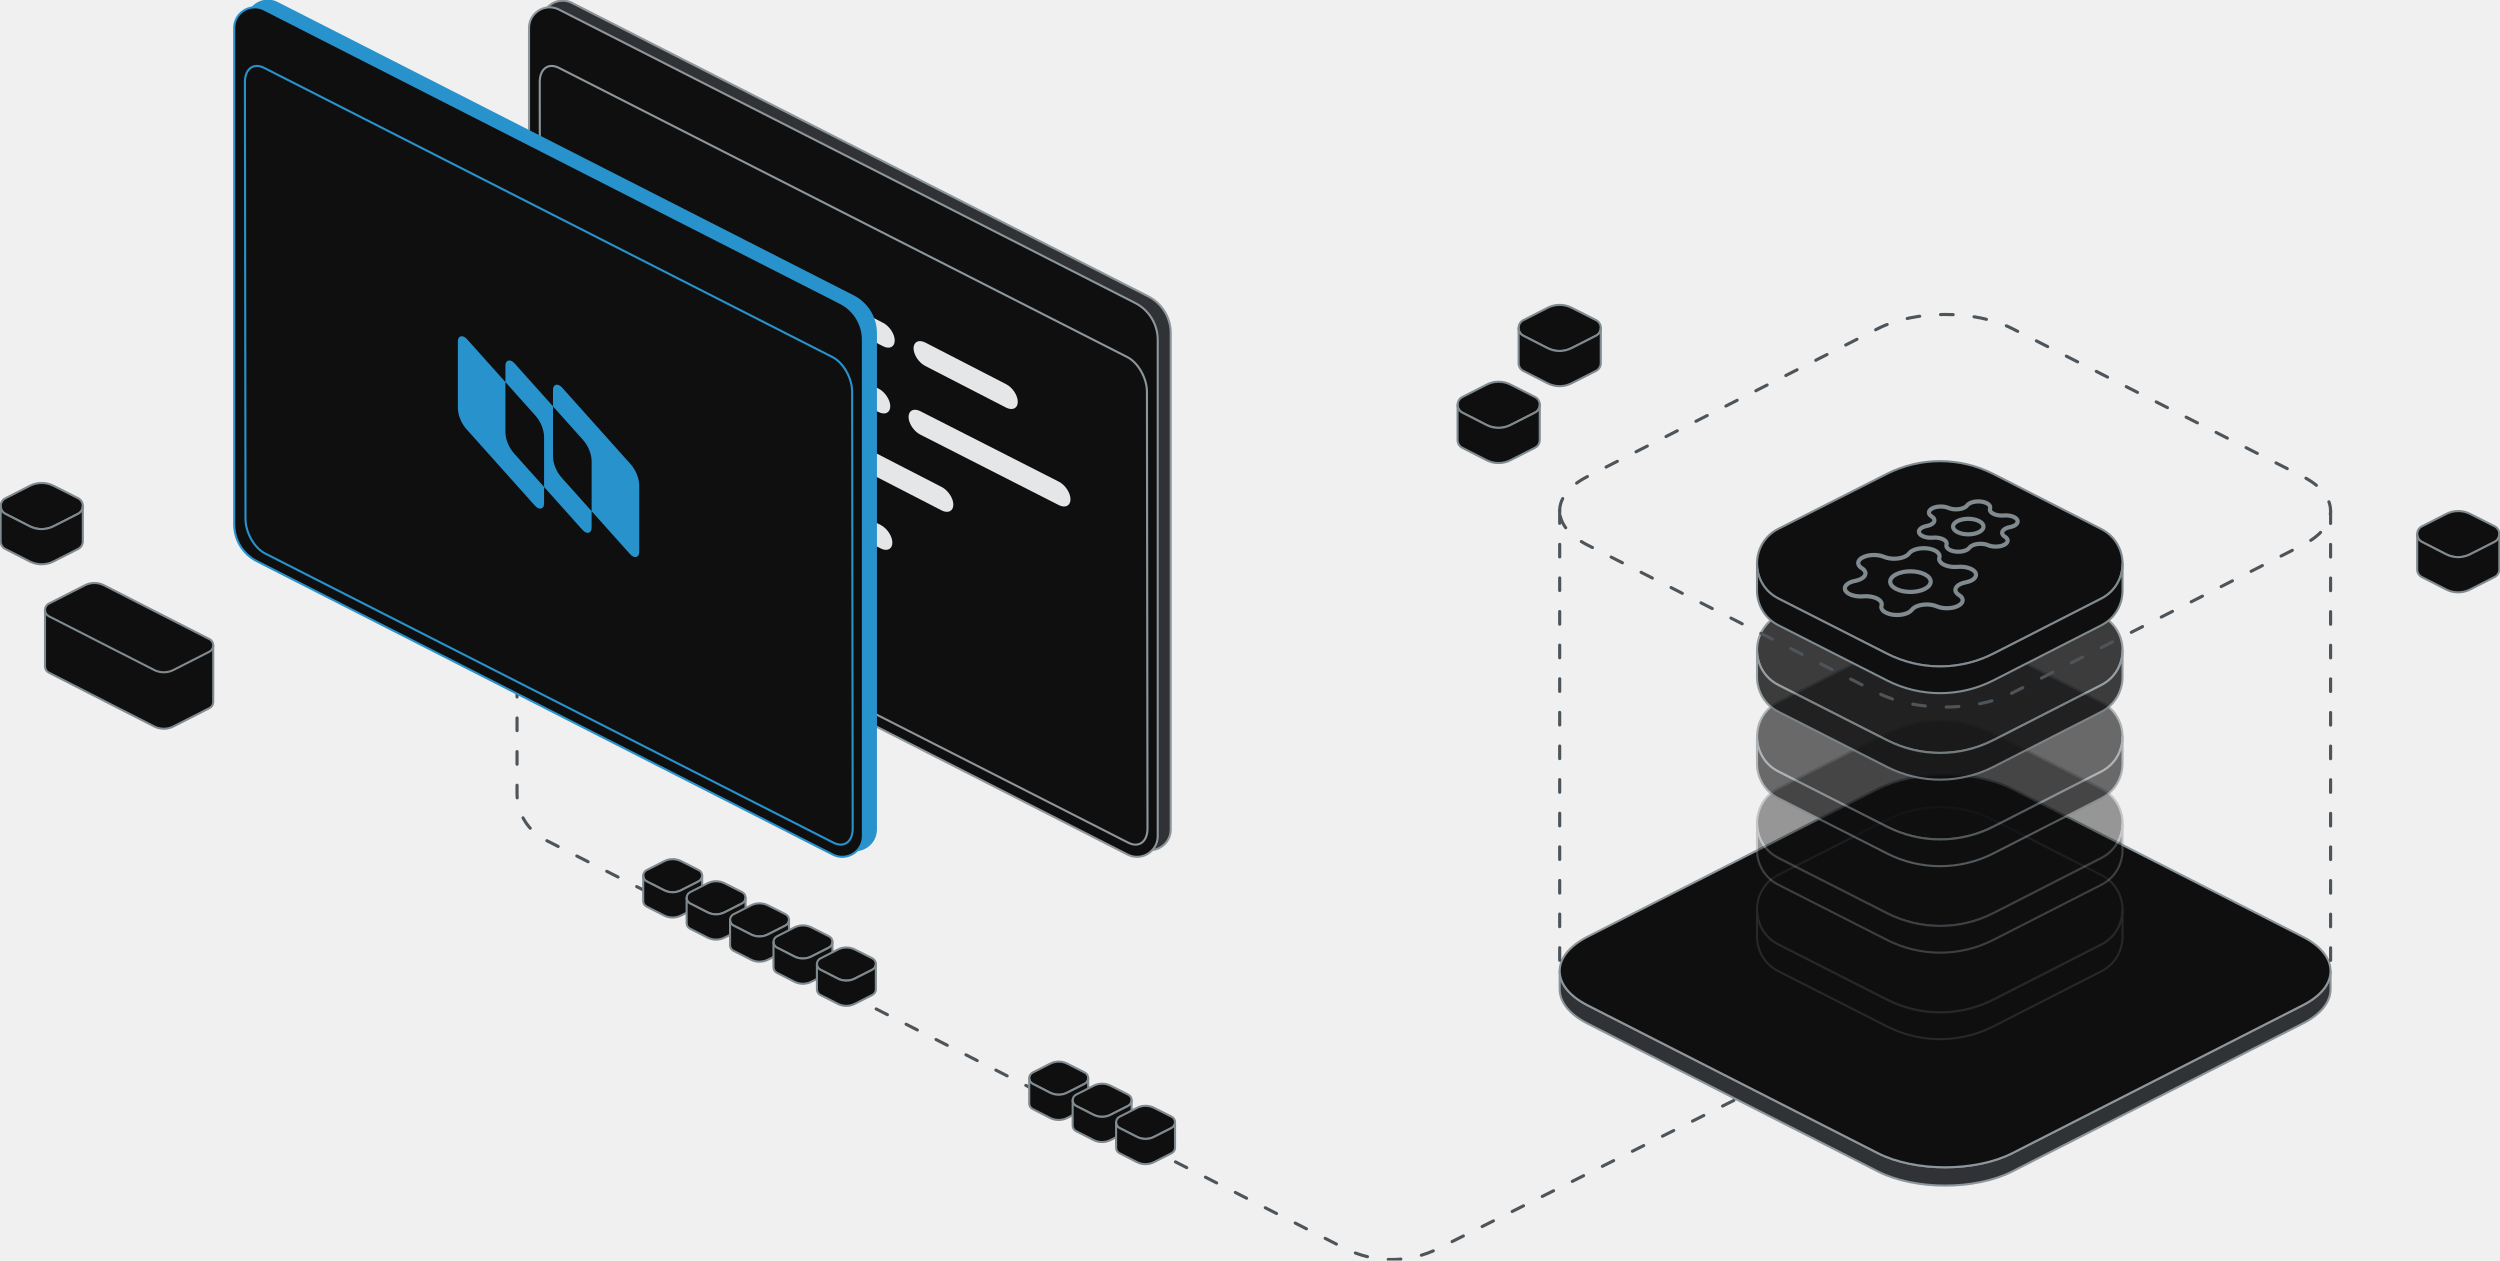
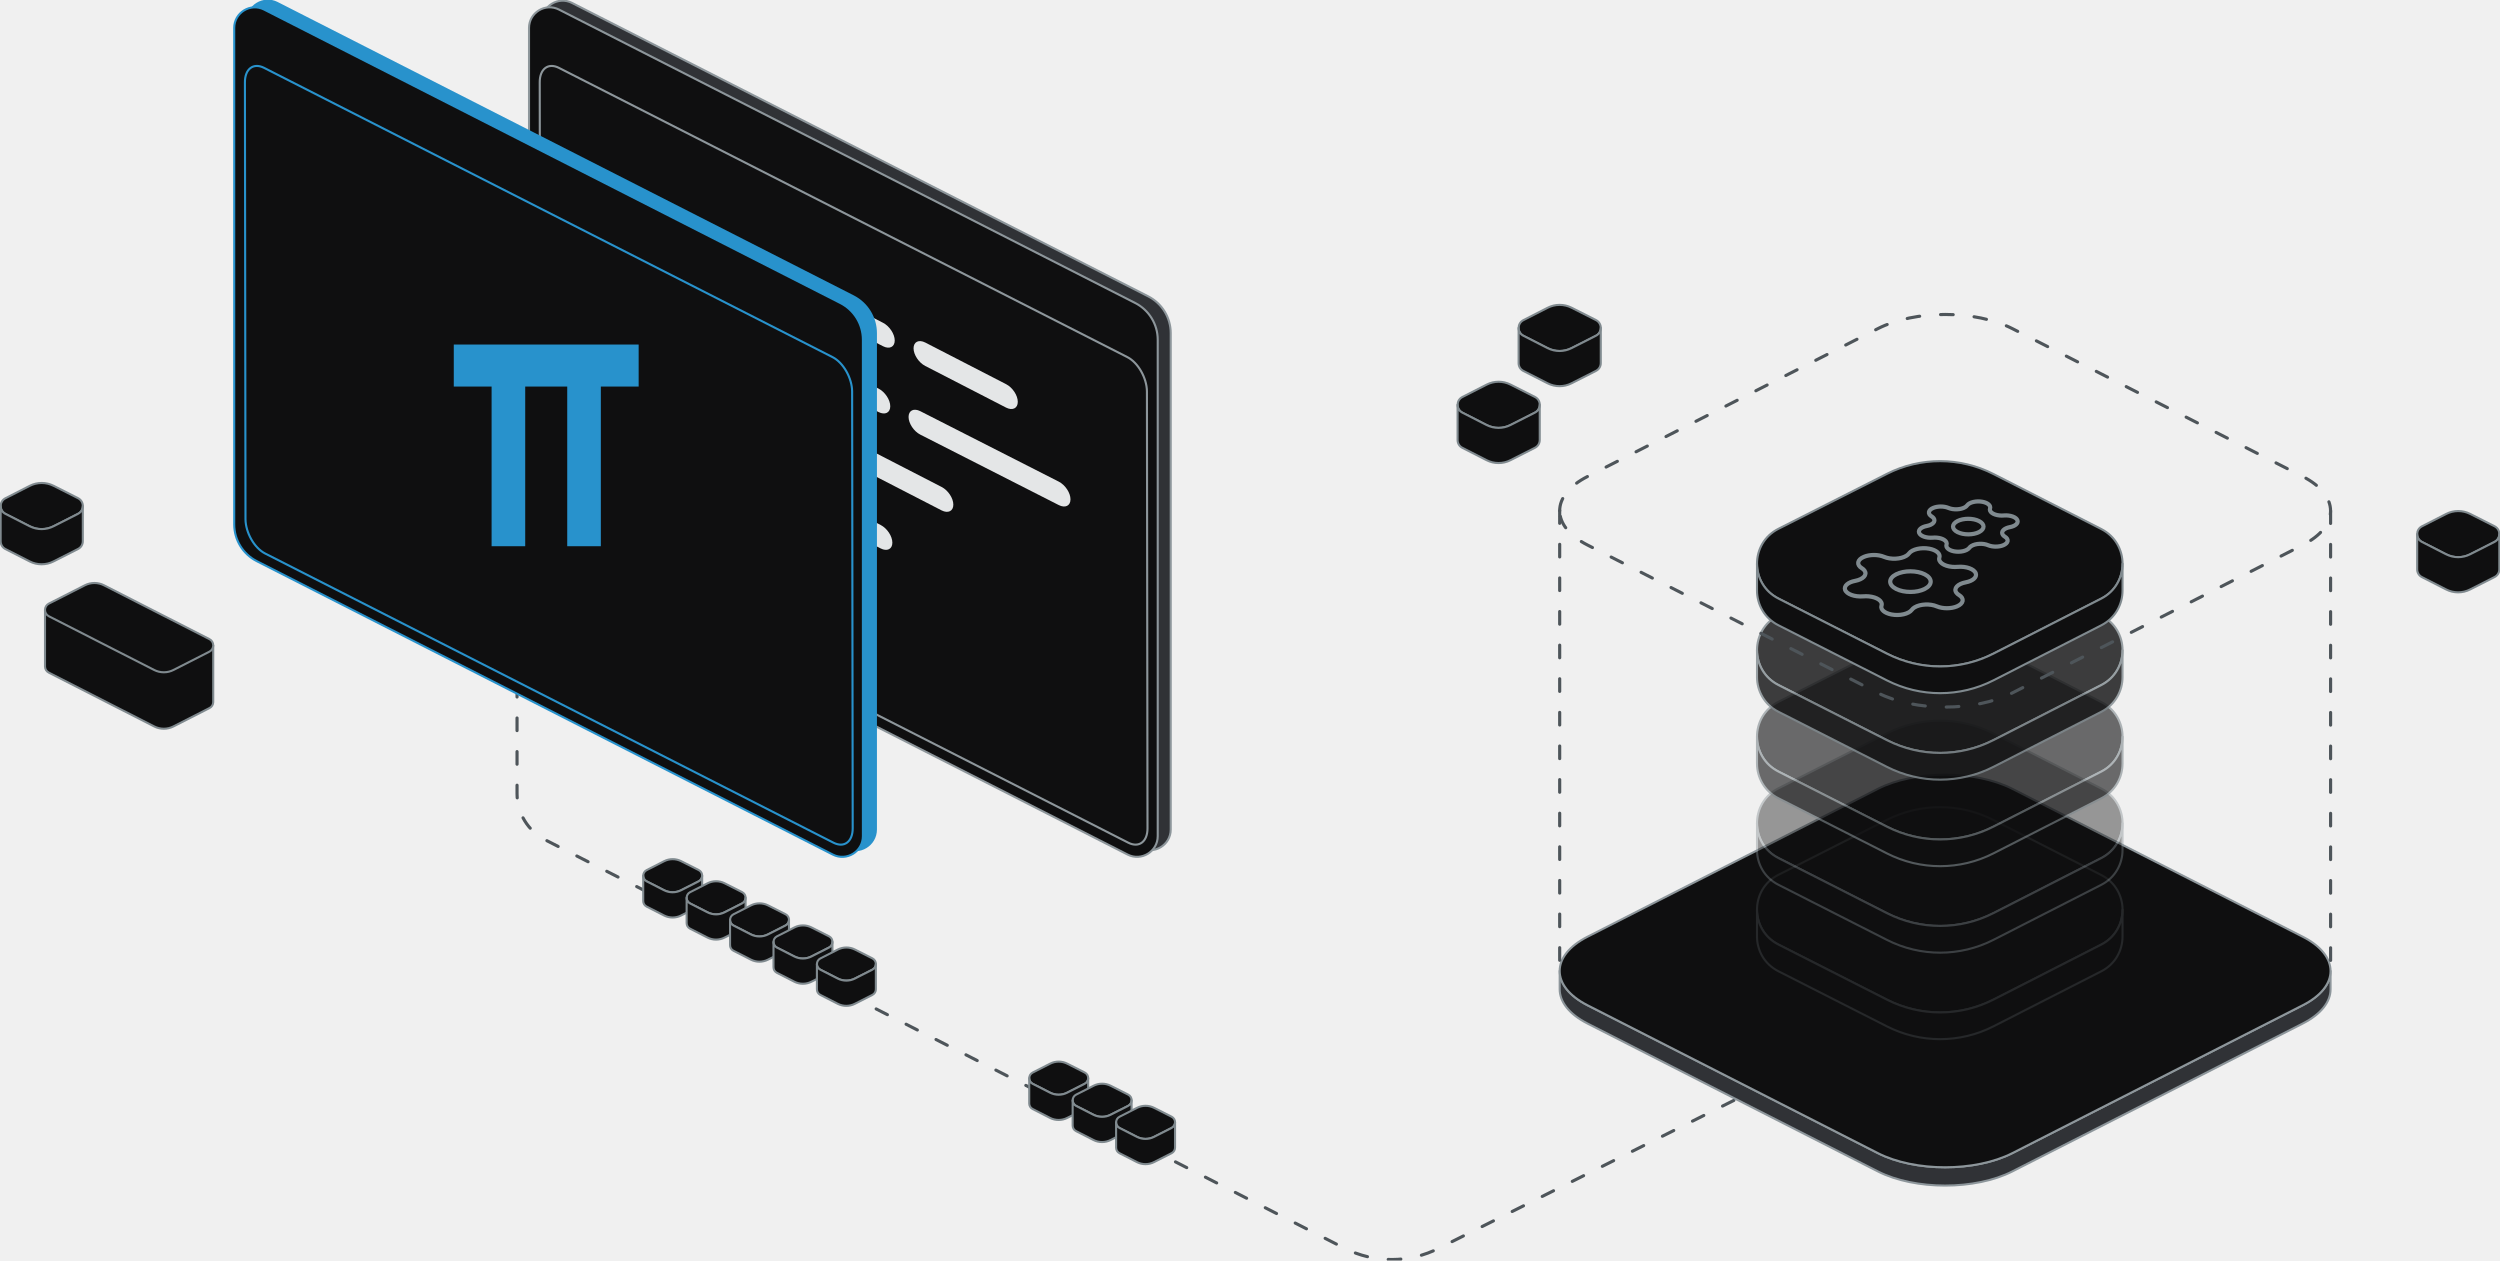
<svg xmlns="http://www.w3.org/2000/svg" width="595" height="300" viewBox="0 0 595 300" fill="none">
  <g clip-path="url(#clip0_1007_112155)">
    <path d="M412.653 261.898L342.506 297.05C335.439 300.668 327.06 300.68 319.981 297.074L129.812 199.907C125.666 197.798 123.055 193.536 123.055 188.885V106.099" stroke="#4E555A" stroke-width="0.75" stroke-linecap="round" stroke-linejoin="round" stroke-dasharray="3 5 3 5" />
    <path d="M136.141 0.699L273.261 70.526C276.553 72.203 278.632 75.586 278.632 79.285V197.427C278.626 201.095 274.746 203.47 271.472 201.806L134.365 131.966C131.073 130.29 129 126.907 129 123.208V5.078C129 1.41 132.88 -0.965 136.147 0.699H136.141Z" fill="#303236" stroke="#8D969B" stroke-width="0.5" stroke-linecap="round" stroke-linejoin="round" />
    <path d="M133.047 2.282L270.167 72.11C273.459 73.786 275.538 77.17 275.538 80.868V199.01C275.532 202.678 271.652 205.054 268.379 203.39L131.271 133.55C127.979 131.874 125.906 128.49 125.906 124.791V6.662C125.906 2.994 129.786 0.619 133.053 2.282H133.047Z" fill="#0F0F10" stroke="#8D969B" stroke-width="0.5" stroke-linecap="round" stroke-linejoin="round" />
    <path d="M268.545 200.569L133.251 131.725C130.708 130.432 128.622 126.783 128.591 123.573L128.455 19.614C128.431 16.41 130.466 14.857 133.016 16.15L268.31 84.994C270.853 86.287 272.939 89.936 272.97 93.147L273.106 197.105C273.131 200.309 271.095 201.862 268.545 200.569Z" fill="#0F0F10" stroke="#8D969B" stroke-width="0.5" stroke-linecap="round" stroke-linejoin="round" />
    <path d="M180.304 67.013L161.078 57.11C159.537 56.325 158.287 54.438 158.287 52.898C158.287 51.358 159.537 50.745 161.078 51.531L180.304 61.434C181.845 62.219 183.095 64.106 183.095 65.646C183.095 67.186 181.845 67.799 180.304 67.013Z" fill="#E4E6E7" />
    <path d="M210.156 82.402L190.929 72.499C189.389 71.714 188.139 69.827 188.139 68.287C188.139 66.747 189.389 66.135 190.929 66.92L210.156 76.823C211.696 77.609 212.946 79.495 212.946 81.035C212.946 82.576 211.696 83.188 210.156 82.402Z" fill="#E4E6E7" />
    <path d="M239.443 97.006L220.217 87.103C218.676 86.318 217.426 84.431 217.426 82.891C217.426 81.351 218.676 80.739 220.217 81.524L239.443 91.427C240.983 92.213 242.233 94.099 242.233 95.639C242.233 97.179 240.983 97.792 239.443 97.006Z" fill="#E4E6E7" />
    <path d="M180.304 115.921L161.078 106.018C159.537 105.233 158.287 103.346 158.287 101.806C158.287 100.266 159.537 99.654 161.078 100.439L180.304 110.342C181.845 111.128 183.095 113.014 183.095 114.554C183.095 116.095 181.845 116.707 180.304 115.921Z" fill="#E4E6E7" />
    <path d="M209.591 130.525L190.365 120.622C188.824 119.837 187.574 117.95 187.574 116.41C187.574 114.87 188.824 114.257 190.365 115.043L209.591 124.946C211.132 125.731 212.382 127.618 212.382 129.158C212.382 130.698 211.132 131.311 209.591 130.525Z" fill="#E4E6E7" />
    <path d="M179.804 83.46L160.578 73.557C159.037 72.772 157.787 70.885 157.787 69.345C157.787 67.805 159.037 67.192 160.578 67.978L179.804 77.881C181.345 78.666 182.595 80.553 182.595 82.093C182.595 83.633 181.345 84.246 179.804 83.46Z" fill="#E4E6E7" />
    <path d="M209.091 98.064L189.865 88.161C188.324 87.376 187.074 85.489 187.074 83.949C187.074 82.409 188.324 81.796 189.865 82.582L209.091 92.485C210.632 93.27 211.882 95.157 211.882 96.697C211.882 98.237 210.632 98.85 209.091 98.064Z" fill="#E4E6E7" />
    <path d="M224.103 121.476L204.877 111.573C203.336 110.787 202.086 108.901 202.086 107.361C202.086 105.821 203.336 105.208 204.877 105.994L224.103 115.897C225.644 116.682 226.894 118.569 226.894 120.109C226.894 121.649 225.644 122.261 224.103 121.476Z" fill="#E4E6E7" />
    <path d="M194.035 138.17L161.078 121.402C159.537 120.616 158.287 118.73 158.287 117.189C158.287 115.649 159.537 115.037 161.078 115.822L194.035 132.591C195.576 133.377 196.826 135.263 196.826 136.803C196.826 138.344 195.576 138.956 194.035 138.17Z" fill="#E4E6E7" />
    <path d="M150.992 51.976L147.799 50.349C147.168 50.028 146.66 49.261 146.66 48.63V45.438C146.66 44.807 147.174 44.56 147.799 44.875L150.992 46.502C151.623 46.824 152.13 47.591 152.13 48.222V51.413C152.13 52.044 151.617 52.292 150.992 51.976Z" fill="#E4E6E7" />
    <path d="M150.992 67.947L147.799 66.32C147.168 65.999 146.66 65.232 146.66 64.601V61.409C146.66 60.778 147.174 60.531 147.799 60.846L150.992 62.473C151.623 62.795 152.13 63.562 152.13 64.192V67.384C152.13 68.015 151.617 68.263 150.992 67.947Z" fill="#E4E6E7" />
    <path d="M150.992 84.141L147.799 82.514C147.168 82.192 146.66 81.425 146.66 80.794V77.603C146.66 76.972 147.174 76.724 147.799 77.04L150.992 78.666C151.623 78.988 152.13 79.755 152.13 80.386V83.578C152.13 84.209 151.617 84.456 150.992 84.141Z" fill="#E4E6E7" />
    <path d="M150.992 116.274L147.799 114.647C147.168 114.325 146.66 113.558 146.66 112.928V109.736C146.66 109.105 147.174 108.858 147.799 109.173L150.992 110.8C151.623 111.121 152.13 111.888 152.13 112.519V115.711C152.13 116.342 151.617 116.589 150.992 116.274Z" fill="#E4E6E7" />
    <path d="M251.986 120.208L219.029 103.439C217.488 102.654 216.238 100.767 216.238 99.227C216.238 97.687 217.488 97.074 219.029 97.86L251.986 114.629C253.527 115.414 254.777 117.301 254.777 118.841C254.777 120.381 253.527 120.993 251.986 120.208Z" fill="#E4E6E7" />
    <path d="M194.035 105.963L161.078 89.194C159.537 88.409 158.287 86.522 158.287 84.982C158.287 83.442 159.537 82.829 161.078 83.615L194.035 100.384C195.576 101.169 196.826 103.056 196.826 104.596C196.826 106.136 195.576 106.748 194.035 105.963Z" fill="#E4E6E7" />
    <path d="M150.992 100.192L147.799 98.565C147.168 98.243 146.66 97.476 146.66 96.845V93.654C146.66 93.023 147.174 92.775 147.799 93.091L150.992 94.718C151.623 95.039 152.13 95.806 152.13 96.437V99.629C152.13 100.26 151.617 100.507 150.992 100.192Z" fill="#E4E6E7" />
    <path d="M65.971 0.699L203.091 70.526C206.383 72.203 208.462 75.586 208.462 79.285V197.427C208.456 201.095 204.576 203.47 201.302 201.806L64.195 131.966C60.903 130.29 58.83 126.907 58.83 123.208V5.078C58.83 1.41 62.71 -0.965 65.977 0.699H65.971Z" fill="#2892CC" stroke="#2892CC" stroke-width="0.5" stroke-linecap="round" stroke-linejoin="round" />
    <path d="M62.883 2.282L200.003 72.11C203.295 73.786 205.374 77.17 205.374 80.868V199.01C205.368 202.678 201.488 205.054 198.214 203.39L61.107 133.55C57.815 131.874 55.742 128.49 55.742 124.791V6.662C55.742 2.994 59.622 0.619 62.889 2.282H62.883Z" fill="#0F0F10" stroke="#2892CC" stroke-width="0.5" stroke-linecap="round" stroke-linejoin="round" />
    <path d="M198.381 200.569L63.087 131.725C60.544 130.432 58.458 126.783 58.427 123.573L58.291 19.614C58.267 16.41 60.302 14.857 62.852 16.15L198.146 84.994C200.689 86.287 202.775 89.936 202.806 93.147L202.942 197.105C202.966 200.309 200.931 201.862 198.381 200.569Z" fill="#0F0F10" stroke="#2892CC" stroke-width="0.5" stroke-linecap="round" stroke-linejoin="round" />
    <path d="M153.084 208.425C153.084 208.957 153.356 209.482 153.901 209.761L157.168 211.425L158.041 211.87C159.328 212.526 160.844 212.526 162.131 211.87L163.016 211.418L166.295 209.754C166.84 209.476 167.118 208.95 167.118 208.418C167.118 207.886 166.846 207.355 166.295 207.076L162.131 204.967C160.844 204.317 159.328 204.317 158.047 204.973L153.907 207.082C153.362 207.361 153.09 207.893 153.09 208.418L153.084 208.425Z" fill="#0F0F10" stroke="#808A8F" stroke-width="0.5" stroke-linecap="round" stroke-linejoin="round" />
    <path d="M153.084 208.425V214.431C153.084 214.963 153.357 215.488 153.901 215.767L158.035 217.876C159.322 218.532 160.838 218.532 162.125 217.876L166.289 215.761C166.834 215.482 167.112 214.956 167.112 214.424V208.418C167.112 208.944 166.834 209.476 166.289 209.754L163.01 211.418L162.125 211.87C160.838 212.526 159.322 212.526 158.035 211.87L157.162 211.425L153.895 209.761C153.35 209.482 153.078 208.95 153.078 208.425H153.084Z" fill="#0F0F10" stroke="#808A8F" stroke-width="0.5" stroke-linecap="round" stroke-linejoin="round" />
    <path d="M163.418 213.682C163.418 214.214 163.69 214.74 164.235 215.018L167.502 216.682L168.375 217.128C169.662 217.783 171.178 217.783 172.465 217.128L173.35 216.676L176.629 215.012C177.174 214.734 177.452 214.208 177.452 213.676C177.452 213.144 177.18 212.612 176.629 212.334L172.465 210.225C171.178 209.575 169.662 209.575 168.381 210.231L164.241 212.34C163.696 212.618 163.424 213.15 163.424 213.676L163.418 213.682Z" fill="#0F0F10" stroke="#808A8F" stroke-width="0.5" stroke-linecap="round" stroke-linejoin="round" />
    <path d="M163.418 213.682V219.688C163.418 220.22 163.691 220.746 164.235 221.024L168.369 223.134C169.656 223.789 171.172 223.789 172.459 223.134L176.623 221.018C177.168 220.74 177.446 220.214 177.446 219.682V213.676C177.446 214.202 177.168 214.734 176.623 215.012L173.344 216.676L172.459 217.127C171.172 217.783 169.656 217.783 168.369 217.127L167.496 216.682L164.229 215.018C163.684 214.74 163.412 214.208 163.412 213.682H163.418Z" fill="#0F0F10" stroke="#808A8F" stroke-width="0.5" stroke-linecap="round" stroke-linejoin="round" />
    <path d="M173.752 218.94C173.752 219.472 174.024 219.998 174.569 220.276L177.836 221.94L178.709 222.385C179.996 223.041 181.512 223.041 182.799 222.385L183.684 221.934L186.963 220.27C187.508 219.991 187.786 219.466 187.786 218.934C187.786 218.402 187.514 217.87 186.963 217.591L182.799 215.482C181.512 214.833 179.996 214.833 178.715 215.488L174.575 217.598C174.03 217.876 173.758 218.408 173.758 218.934L173.752 218.94Z" fill="#0F0F10" stroke="#808A8F" stroke-width="0.5" stroke-linecap="round" stroke-linejoin="round" />
    <path d="M173.752 218.94V224.946C173.752 225.478 174.025 226.004 174.569 226.282L178.703 228.391C179.99 229.047 181.506 229.047 182.793 228.391L186.957 226.276C187.502 225.997 187.78 225.472 187.78 224.94V218.934C187.78 219.459 187.502 219.991 186.957 220.27L183.678 221.934L182.793 222.385C181.506 223.041 179.99 223.041 178.703 222.385L177.83 221.94L174.563 220.276C174.018 219.998 173.746 219.466 173.746 218.94H173.752Z" fill="#0F0F10" stroke="#808A8F" stroke-width="0.5" stroke-linecap="round" stroke-linejoin="round" />
    <path d="M184.092 224.191C184.092 224.723 184.364 225.249 184.909 225.527L188.176 227.191L189.048 227.637C190.335 228.292 191.852 228.292 193.139 227.637L194.024 227.185L197.303 225.521C197.848 225.243 198.126 224.717 198.126 224.185C198.126 223.653 197.854 223.121 197.303 222.843L193.139 220.734C191.852 220.084 190.335 220.084 189.055 220.74L184.915 222.849C184.37 223.127 184.098 223.659 184.098 224.185L184.092 224.191Z" fill="#0F0F10" stroke="#808A8F" stroke-width="0.5" stroke-linecap="round" stroke-linejoin="round" />
    <path d="M184.092 224.191V230.197C184.092 230.729 184.364 231.255 184.909 231.533L189.043 233.643C190.33 234.298 191.846 234.298 193.133 233.643L197.297 231.527C197.842 231.249 198.12 230.723 198.12 230.191V224.185C198.12 224.711 197.842 225.243 197.297 225.521L194.018 227.185L193.133 227.637C191.846 228.292 190.33 228.292 189.043 227.637L188.17 227.191L184.903 225.527C184.358 225.249 184.086 224.717 184.086 224.191H184.092Z" fill="#0F0F10" stroke="#808A8F" stroke-width="0.5" stroke-linecap="round" stroke-linejoin="round" />
    <path d="M194.426 229.449C194.426 229.981 194.698 230.507 195.243 230.785L198.51 232.449L199.382 232.894C200.669 233.55 202.186 233.55 203.473 232.894L204.357 232.443L207.637 230.779C208.182 230.5 208.46 229.975 208.46 229.443C208.46 228.911 208.188 228.379 207.637 228.1L203.473 225.991C202.186 225.342 200.669 225.342 199.389 225.997L195.249 228.107C194.704 228.385 194.432 228.917 194.432 229.443L194.426 229.449Z" fill="#0F0F10" stroke="#808A8F" stroke-width="0.5" stroke-linecap="round" stroke-linejoin="round" />
    <path d="M194.426 229.449V235.455C194.426 235.987 194.698 236.513 195.243 236.791L199.377 238.9C200.664 239.556 202.18 239.556 203.467 238.9L207.631 236.785C208.176 236.506 208.454 235.981 208.454 235.449V229.443C208.454 229.968 208.176 230.5 207.631 230.779L204.352 232.443L203.467 232.894C202.18 233.55 200.664 233.55 199.377 232.894L198.504 232.449L195.237 230.785C194.692 230.507 194.42 229.975 194.42 229.449H194.426Z" fill="#0F0F10" stroke="#808A8F" stroke-width="0.5" stroke-linecap="round" stroke-linejoin="round" />
    <path d="M244.957 256.609C244.957 257.141 245.229 257.667 245.774 257.945L249.041 259.609L249.914 260.054C251.201 260.71 252.717 260.71 254.004 260.054L254.889 259.603L258.168 257.939C258.713 257.661 258.991 257.135 258.991 256.603C258.991 256.071 258.719 255.539 258.168 255.261L254.004 253.151C252.717 252.502 251.201 252.502 249.92 253.158L245.78 255.267C245.236 255.545 244.963 256.077 244.963 256.603L244.957 256.609Z" fill="#0F0F10" stroke="#808A8F" stroke-width="0.5" stroke-linecap="round" stroke-linejoin="round" />
    <path d="M244.957 256.609V262.615C244.957 263.147 245.23 263.673 245.774 263.951L249.908 266.061C251.195 266.716 252.711 266.716 253.998 266.061L258.163 263.945C258.707 263.667 258.986 263.141 258.986 262.609V256.603C258.986 257.129 258.707 257.661 258.163 257.939L254.883 259.603L253.998 260.054C252.711 260.71 251.195 260.71 249.908 260.054L249.035 259.609L245.768 257.945C245.223 257.667 244.951 257.135 244.951 256.609H244.957Z" fill="#0F0F10" stroke="#808A8F" stroke-width="0.5" stroke-linecap="round" stroke-linejoin="round" />
    <path d="M255.291 261.867C255.291 262.399 255.563 262.924 256.108 263.203L259.375 264.867L260.248 265.312C261.535 265.968 263.051 265.968 264.338 265.312L265.223 264.861L268.502 263.197C269.047 262.918 269.325 262.393 269.325 261.861C269.325 261.329 269.053 260.797 268.502 260.518L264.338 258.409C263.051 257.76 261.535 257.76 260.254 258.415L256.114 260.525C255.569 260.803 255.297 261.335 255.297 261.861L255.291 261.867Z" fill="#0F0F10" stroke="#808A8F" stroke-width="0.5" stroke-linecap="round" stroke-linejoin="round" />
    <path d="M255.291 261.867V267.873C255.291 268.405 255.564 268.931 256.108 269.209L260.242 271.318C261.529 271.974 263.045 271.974 264.332 271.318L268.497 269.203C269.041 268.924 269.32 268.399 269.32 267.867V261.861C269.32 262.386 269.041 262.918 268.497 263.197L265.217 264.861L264.332 265.312C263.045 265.968 261.529 265.968 260.242 265.312L259.369 264.867L256.102 263.203C255.557 262.924 255.285 262.393 255.285 261.867H255.291Z" fill="#0F0F10" stroke="#808A8F" stroke-width="0.5" stroke-linecap="round" stroke-linejoin="round" />
    <path d="M265.631 267.124C265.631 267.656 265.903 268.182 266.448 268.46L269.715 270.124L270.587 270.57C271.875 271.225 273.391 271.225 274.678 270.57L275.563 270.118L278.842 268.454C279.387 268.176 279.665 267.65 279.665 267.118C279.665 266.586 279.393 266.054 278.842 265.776L274.678 263.667C273.391 263.017 271.875 263.017 270.594 263.673L266.454 265.782C265.909 266.061 265.637 266.592 265.637 267.118L265.631 267.124Z" fill="#0F0F10" stroke="#808A8F" stroke-width="0.5" stroke-linecap="round" stroke-linejoin="round" />
    <path d="M265.631 267.124V273.13C265.631 273.662 265.903 274.188 266.448 274.467L270.582 276.576C271.869 277.231 273.385 277.231 274.672 276.576L278.836 274.46C279.381 274.182 279.659 273.656 279.659 273.124V267.118C279.659 267.644 279.381 268.176 278.836 268.454L275.557 270.118L274.672 270.57C273.385 271.225 271.869 271.225 270.582 270.57L269.709 270.124L266.442 268.46C265.897 268.182 265.625 267.65 265.625 267.124H265.631Z" fill="#0F0F10" stroke="#808A8F" stroke-width="0.5" stroke-linecap="round" stroke-linejoin="round" />
    <path d="M371.205 231.082C371.205 234.038 373.408 236.995 377.839 239.253L446.921 274.436C455.77 278.939 470.114 278.939 478.957 274.436L548.039 239.253C552.458 237.001 554.673 234.057 554.673 231.107V235.461C554.673 238.412 552.458 241.356 548.039 243.607L478.957 278.79C470.108 283.293 455.764 283.293 446.921 278.79L377.839 243.607C373.408 241.35 371.205 238.393 371.205 235.436V231.082Z" fill="#303236" stroke="#8D969B" stroke-width="0.5" stroke-linecap="round" stroke-linejoin="round" />
    <path d="M371.205 231.082C371.205 228.131 373.42 225.187 377.839 222.936L446.921 187.753C455.77 183.25 470.114 183.25 478.957 187.753L548.039 222.936C552.47 225.193 554.673 228.15 554.673 231.107C554.673 234.063 552.458 237.001 548.039 239.253L478.957 274.436C470.108 278.939 455.764 278.939 446.921 274.436L377.839 239.253C373.408 236.995 371.205 234.038 371.205 231.082Z" fill="#0F0F10" stroke="#8D969B" stroke-width="0.5" stroke-linecap="round" stroke-linejoin="round" />
    <g opacity="0.2">
      <path d="M505.163 216.527C505.163 219.812 503.467 223.103 500.089 224.822L479.842 235.158L474.452 237.904C466.488 241.974 457.058 241.981 449.094 237.923L443.599 235.133L423.259 224.797C419.88 223.084 418.172 219.806 418.166 216.534C418.16 213.237 419.849 209.934 423.271 208.202L449.106 195.113C457.07 191.081 466.482 191.099 474.44 195.163L500.095 208.251C503.474 209.983 505.169 213.262 505.169 216.534L505.163 216.527Z" fill="#0F0F10" stroke="#808A8F" stroke-width="0.5" stroke-linecap="round" stroke-linejoin="round" />
      <path d="M505.163 216.527V222.886C505.163 226.171 503.467 229.461 500.089 231.181L474.452 244.263C466.488 248.333 457.058 248.339 449.094 244.282L423.259 231.156C419.88 229.443 418.172 226.164 418.166 222.892V216.534C418.178 219.812 419.88 223.09 423.259 224.797L443.599 235.133L449.094 237.923C457.058 241.981 466.488 241.974 474.452 237.904L479.842 235.158L500.089 224.822C503.467 223.103 505.163 219.812 505.163 216.527Z" fill="#0F0F10" stroke="#808A8F" stroke-width="0.5" stroke-linecap="round" stroke-linejoin="round" />
    </g>
    <g opacity="0.4">
      <path d="M505.163 195.942C505.163 199.227 503.467 202.517 500.089 204.237L479.842 214.573L474.452 217.319C466.488 221.389 457.058 221.395 449.094 217.338L443.599 214.548L423.259 204.212C419.88 202.499 418.172 199.221 418.166 195.948C418.16 192.652 419.849 189.349 423.271 187.617L449.106 174.528C457.07 170.495 466.482 170.514 474.44 174.578L500.095 187.666C503.474 189.398 505.169 192.676 505.169 195.948L505.163 195.942Z" fill="#0F0F10" stroke="#808A8F" stroke-width="0.5" stroke-linecap="round" stroke-linejoin="round" />
      <path d="M505.163 195.942V202.301C505.163 205.585 503.467 208.876 500.089 210.596L474.452 223.678C466.488 227.748 457.058 227.754 449.094 223.696L423.259 210.571C419.88 208.858 418.172 205.579 418.166 202.307V195.949C418.178 199.227 419.88 202.505 423.259 204.212L443.599 214.548L449.094 217.338C457.058 221.395 466.488 221.389 474.452 217.319L479.842 214.573L500.089 204.237C503.467 202.517 505.163 199.227 505.163 195.942Z" fill="#0F0F10" stroke="#808A8F" stroke-width="0.5" stroke-linecap="round" stroke-linejoin="round" />
    </g>
    <g opacity="0.6">
      <path d="M505.163 175.357C505.163 178.642 503.467 181.932 500.089 183.652L479.842 193.988L474.452 196.734C466.488 200.804 457.058 200.81 449.094 196.753L443.599 193.963L423.259 183.627C419.88 181.914 418.172 178.635 418.166 175.363C418.16 172.067 419.849 168.763 423.271 167.032L449.106 153.943C457.07 149.91 466.482 149.929 474.44 153.993L500.095 167.081C503.474 168.813 505.169 172.091 505.169 175.363L505.163 175.357Z" fill="#0F0F10" stroke="#808A8F" stroke-width="0.5" stroke-linecap="round" stroke-linejoin="round" />
      <path d="M505.163 175.357V181.716C505.163 185 503.467 188.291 500.089 190.01L474.452 203.093C466.488 207.163 457.058 207.169 449.094 203.111L423.259 189.986C419.88 188.272 418.172 184.994 418.166 181.722V175.363C418.178 178.642 419.88 181.92 423.259 183.627L443.599 193.963L449.094 196.753C457.058 200.81 466.488 200.804 474.452 196.734L479.842 193.988L500.089 183.652C503.467 181.932 505.163 178.642 505.163 175.357Z" fill="#0F0F10" stroke="#808A8F" stroke-width="0.5" stroke-linecap="round" stroke-linejoin="round" />
    </g>
    <g opacity="0.8">
      <path d="M505.163 154.766C505.163 158.05 503.467 161.341 500.089 163.061L479.842 173.396L474.452 176.143C466.488 180.213 457.058 180.219 449.094 176.161L443.599 173.372L423.259 163.036C419.88 161.322 418.172 158.044 418.166 154.772C418.16 151.475 419.849 148.172 423.271 146.44L449.106 133.352C457.07 129.319 466.482 129.338 474.44 133.401L500.095 146.49C503.474 148.222 505.169 151.5 505.169 154.772L505.163 154.766Z" fill="#0F0F10" stroke="#808A8F" stroke-width="0.5" stroke-linecap="round" stroke-linejoin="round" />
      <path d="M505.163 154.766V161.124C505.163 164.409 503.467 167.7 500.089 169.419L474.452 182.501C466.488 186.571 457.058 186.578 449.094 182.52L423.259 169.394C419.88 167.681 418.172 164.403 418.166 161.131V154.772C418.178 158.05 419.88 161.329 423.259 163.036L443.599 173.372L449.094 176.161C457.058 180.219 466.488 180.213 474.452 176.143L479.842 173.396L500.089 163.061C503.467 161.341 505.163 158.05 505.163 154.766Z" fill="#0F0F10" stroke="#808A8F" stroke-width="0.5" stroke-linecap="round" stroke-linejoin="round" />
    </g>
    <path d="M505.163 134.181C505.163 137.465 503.467 140.756 500.089 142.475L479.842 152.811L474.452 155.558C466.488 159.628 457.058 159.634 449.094 155.576L443.599 152.787L423.259 142.451C419.88 140.737 418.172 137.459 418.166 134.187C418.16 130.89 419.849 127.587 423.271 125.855L449.106 112.767C457.07 108.734 466.482 108.752 474.44 112.816L500.095 125.905C503.474 127.637 505.169 130.915 505.169 134.187L505.163 134.181Z" fill="#0F0F10" stroke="#808A8F" stroke-width="0.5" stroke-linecap="round" stroke-linejoin="round" />
    <path d="M505.163 134.181V140.539C505.163 143.824 503.467 147.114 500.089 148.834L474.452 161.916C466.488 165.986 457.058 165.992 449.094 161.935L423.259 148.809C419.88 147.096 418.172 143.818 418.166 140.546V134.187C418.178 137.465 419.88 140.743 423.259 142.451L443.599 152.787L449.094 155.576C457.058 159.634 466.488 159.628 474.452 155.558L479.842 152.811L500.089 142.475C503.467 140.756 505.163 137.465 505.163 134.181Z" fill="#0F0F10" stroke="#808A8F" stroke-width="0.5" stroke-linecap="round" stroke-linejoin="round" />
    <path d="M443.109 135.226C441.785 134.41 442.014 133.203 443.611 132.529C445.003 131.942 447.008 131.942 448.4 132.529C449.991 133.21 452.361 133.098 453.697 132.288C453.976 132.115 454.198 131.923 454.347 131.713C455.077 130.723 457.243 130.222 459.186 130.593C460.863 130.915 461.865 131.793 461.574 132.696C461.216 133.735 462.583 134.731 464.625 134.911C465.052 134.948 465.491 134.948 465.925 134.911C467.973 134.737 469.91 135.443 470.244 136.488C470.535 137.391 469.538 138.269 467.855 138.591C465.906 138.956 464.897 140.051 465.609 141.047C465.758 141.257 465.98 141.449 466.259 141.622C467.583 142.438 467.354 143.644 465.758 144.319C464.365 144.906 462.36 144.906 460.968 144.319C459.378 143.638 457.008 143.743 455.671 144.554C455.393 144.727 455.17 144.919 455.021 145.129C454.291 146.119 452.125 146.62 450.182 146.249C448.505 145.927 447.503 145.049 447.794 144.145C448.153 143.106 446.785 142.11 444.743 141.931C444.316 141.894 443.877 141.894 443.444 141.931C441.395 142.104 439.465 141.393 439.124 140.354C438.834 139.451 439.83 138.572 441.507 138.251C443.456 137.886 444.465 136.791 443.753 135.795C443.605 135.585 443.382 135.393 443.103 135.22" stroke="#808A8F" stroke-linecap="round" stroke-linejoin="round" />
    <path d="M451.278 136.692C453.159 135.733 456.21 135.733 458.091 136.692C459.972 137.651 459.972 139.203 458.091 140.162C456.21 141.121 453.159 141.121 451.278 140.162C449.397 139.203 449.397 137.651 451.278 136.692Z" stroke="#808A8F" stroke-linecap="round" stroke-linejoin="round" />
    <path d="M459.731 122.911C458.735 122.299 458.902 121.389 460.109 120.882C461.155 120.443 462.671 120.443 463.716 120.882C464.917 121.395 466.699 121.315 467.701 120.703C467.912 120.573 468.079 120.431 468.19 120.27C468.741 119.527 470.368 119.15 471.835 119.428C473.097 119.67 473.852 120.332 473.63 121.012C473.357 121.797 474.391 122.546 475.931 122.682C476.253 122.713 476.587 122.713 476.909 122.682C478.45 122.552 479.91 123.084 480.164 123.87C480.387 124.55 479.632 125.212 478.37 125.453C476.903 125.725 476.142 126.554 476.68 127.303C476.792 127.457 476.959 127.606 477.169 127.736C478.165 128.348 477.998 129.257 476.792 129.764C475.746 130.204 474.23 130.204 473.184 129.764C471.984 129.251 470.201 129.331 469.199 129.944C468.989 130.074 468.821 130.216 468.71 130.377C468.159 131.119 466.532 131.496 465.065 131.218C463.803 130.977 463.048 130.315 463.271 129.634C463.543 128.849 462.51 128.1 460.969 127.964C460.647 127.933 460.313 127.933 459.991 127.964C458.45 128.094 456.99 127.562 456.736 126.777C456.52 126.096 457.269 125.435 458.531 125.193C459.997 124.921 460.759 124.092 460.22 123.344C460.109 123.189 459.942 123.041 459.731 122.911Z" stroke="#808A8F" stroke-linecap="round" stroke-linejoin="round" />
    <path d="M465.883 124.018C467.3 123.294 469.596 123.294 471.013 124.018C472.43 124.742 472.43 125.911 471.013 126.634C469.596 127.358 467.3 127.358 465.883 126.634C464.466 125.911 464.466 124.742 465.883 124.018Z" stroke="#808A8F" stroke-linecap="round" stroke-linejoin="round" />
    <path d="M371.205 121.55C371.205 118.6 373.42 115.655 377.839 113.404L446.921 78.221C455.77 73.718 470.114 73.718 478.957 78.221L548.039 113.404C552.47 115.662 554.673 118.618 554.673 121.575C554.673 124.531 552.458 127.47 548.039 129.721L478.957 164.904C470.108 169.407 455.764 169.407 446.921 164.904L377.839 129.721C373.408 127.463 371.205 124.507 371.205 121.55Z" stroke="#4E555A" stroke-width="0.75" stroke-linecap="round" stroke-linejoin="round" stroke-dasharray="3 5 3 5" />
    <path d="M554.68 121.575V232.053" stroke="#4E555A" stroke-width="0.75" stroke-linecap="round" stroke-linejoin="round" stroke-dasharray="3 5 3 5" />
    <path d="M371.205 121.55V231.082" stroke="#4E555A" stroke-width="0.75" stroke-linecap="round" stroke-linejoin="round" stroke-dasharray="3 5 3 5" />
-     <path d="M131.613 92.763C131.613 91.415 132.782 91.13 133.772 92.237L150.071 110.453C151.334 111.864 152.132 113.843 152.132 115.563V131.379C152.132 132.727 150.962 133.012 149.972 131.905L140.808 121.661V109.798C140.808 108.078 140.01 106.099 138.747 104.689L131.613 96.716V92.769V92.763ZM108.971 81.227C108.971 79.879 110.14 79.594 111.13 80.701L120.289 90.938V102.808C120.289 104.528 121.087 106.507 122.349 107.917L129.49 115.897V119.843C129.49 121.191 128.321 121.476 127.33 120.369L111.031 102.153C109.769 100.742 108.971 98.763 108.971 97.043V81.227ZM120.289 86.992C120.289 85.644 121.458 85.359 122.448 86.466L131.613 96.703V108.573C131.613 110.293 132.411 112.272 133.673 113.682L140.808 121.655V125.608C140.808 126.956 139.638 127.241 138.648 126.134L129.49 115.897V104.027C129.49 102.307 128.692 100.328 127.429 98.918L120.289 90.938V86.992Z" fill="#2892CC" />
+     <path d="M108 82 L152 82 L152 92 L143 92 L143 130 L135 130 L135 92 L125 92 L125 130 L117 130 L117 92 L108 92 Z" fill="#2892CC" />
    <path d="M0.154 120.443C0.154 121.179 0.538 121.921 1.293 122.305L5.847 124.63L7.06 125.249C8.848 126.164 10.971 126.164 12.759 125.249L13.997 124.624L18.57 122.299C19.331 121.915 19.715 121.179 19.715 120.443C19.715 119.701 19.337 118.958 18.57 118.569L12.759 115.624C10.971 114.721 8.855 114.721 7.066 115.637L1.299 118.581C0.538 118.971 0.16 119.707 0.16 120.443H0.154Z" fill="#0F0F10" stroke="#808A8F" stroke-width="0.5" stroke-linecap="round" stroke-linejoin="round" />
    <path d="M0.155 120.443V128.812C0.155 129.548 0.538 130.29 1.293 130.674L7.054 133.612C8.843 134.527 10.965 134.527 12.753 133.612L18.564 130.661C19.325 130.278 19.709 129.542 19.709 128.806V120.437C19.709 121.173 19.325 121.909 18.564 122.292L13.991 124.618L12.753 125.243C10.965 126.158 8.843 126.152 7.054 125.243L5.841 124.624L1.287 122.299C0.526 121.909 0.148 121.173 0.148 120.437L0.155 120.443Z" fill="#0F0F10" stroke="#808A8F" stroke-width="0.5" stroke-linecap="round" stroke-linejoin="round" />
    <path d="M346.904 96.351C346.904 97.087 347.288 97.829 348.043 98.212L352.597 100.538L353.81 101.157C355.598 102.072 357.721 102.072 359.509 101.157L360.747 100.532L365.32 98.206C366.081 97.823 366.465 97.087 366.465 96.351C366.465 95.608 366.087 94.866 365.32 94.476L359.509 91.532C357.721 90.629 355.605 90.629 353.816 91.544L348.049 94.489C347.288 94.879 346.91 95.615 346.91 96.351H346.904Z" fill="#0F0F10" stroke="#808A8F" stroke-width="0.5" stroke-linecap="round" stroke-linejoin="round" />
    <path d="M346.905 96.351V104.72C346.905 105.456 347.288 106.198 348.043 106.581L353.804 109.519C355.593 110.435 357.715 110.435 359.503 109.519L365.314 106.569C366.075 106.185 366.459 105.449 366.459 104.713V96.344C366.459 97.081 366.075 97.817 365.314 98.2L360.741 100.526L359.503 101.151C357.715 102.066 355.593 102.06 353.804 101.151L352.591 100.532L348.037 98.206C347.276 97.817 346.898 97.081 346.898 96.344L346.905 96.351Z" fill="#0F0F10" stroke="#808A8F" stroke-width="0.5" stroke-linecap="round" stroke-linejoin="round" />
    <path d="M575.285 127.123C575.285 127.859 575.669 128.601 576.424 128.985L580.978 131.311L582.191 131.929C583.979 132.845 586.102 132.845 587.89 131.929L589.128 131.304L593.701 128.979C594.462 128.595 594.845 127.859 594.845 127.123C594.845 126.381 594.468 125.639 593.701 125.249L587.89 122.305C586.102 121.402 583.985 121.402 582.197 122.317L576.43 125.261C575.669 125.651 575.291 126.387 575.291 127.123H575.285Z" fill="#0F0F10" stroke="#808A8F" stroke-width="0.5" stroke-linecap="round" stroke-linejoin="round" />
    <path d="M575.285 127.123V135.492C575.285 136.228 575.669 136.97 576.424 137.354L582.185 140.292C583.973 141.207 586.096 141.207 587.884 140.292L593.695 137.341C594.456 136.958 594.84 136.222 594.84 135.486V127.117C594.84 127.853 594.456 128.589 593.695 128.973L589.122 131.298L587.884 131.923C586.096 132.838 583.973 132.832 582.185 131.923L580.972 131.304L576.418 128.979C575.657 128.589 575.279 127.853 575.279 127.117L575.285 127.123Z" fill="#0F0F10" stroke="#808A8F" stroke-width="0.5" stroke-linecap="round" stroke-linejoin="round" />
    <path d="M361.428 78.054C361.428 78.79 361.811 79.532 362.566 79.916L367.121 82.242L368.334 82.86C370.122 83.776 372.244 83.776 374.033 82.86L375.27 82.236L379.843 79.91C380.604 79.526 380.988 78.79 380.988 78.054C380.988 77.312 380.611 76.57 379.843 76.18L374.033 73.236C372.244 72.333 370.128 72.333 368.34 73.248L362.572 76.192C361.811 76.582 361.434 77.318 361.434 78.054H361.428Z" fill="#0F0F10" stroke="#808A8F" stroke-width="0.5" stroke-linecap="round" stroke-linejoin="round" />
    <path d="M361.428 78.054V86.423C361.428 87.159 361.812 87.901 362.567 88.285L368.328 91.223C370.116 92.138 372.238 92.138 374.027 91.223L379.837 88.272C380.598 87.889 380.982 87.153 380.982 86.417V78.048C380.982 78.784 380.598 79.52 379.837 79.903L375.264 82.229L374.027 82.854C372.238 83.769 370.116 83.763 368.328 82.854L367.115 82.236L362.56 79.91C361.799 79.52 361.422 78.784 361.422 78.048L361.428 78.054Z" fill="#0F0F10" stroke="#808A8F" stroke-width="0.5" stroke-linecap="round" stroke-linejoin="round" />
    <path d="M10.711 145.179V158.632C10.711 158.935 10.804 159.232 10.965 159.492C11.126 159.751 11.361 159.956 11.633 160.092L36.682 172.883C37.394 173.248 38.186 173.44 38.99 173.44C39.795 173.44 40.587 173.248 41.298 172.883L49.826 168.535C50.098 168.411 50.327 168.207 50.488 167.959C50.649 167.712 50.741 167.421 50.748 167.124V153.64L18.403 142.308L10.705 145.179H10.711Z" fill="#0F0F10" stroke="#808A8F" stroke-width="0.5" stroke-linecap="round" stroke-linejoin="round" />
    <path d="M11.627 143.663L20.166 139.315C20.878 138.95 21.67 138.752 22.475 138.752C23.279 138.752 24.071 138.944 24.783 139.315L49.832 152.106C50.11 152.248 50.345 152.459 50.506 152.725C50.667 152.991 50.754 153.294 50.754 153.603C50.754 153.912 50.667 154.215 50.506 154.481C50.345 154.747 50.11 154.958 49.832 155.1L41.298 159.448C40.587 159.813 39.795 160.005 38.99 160.005C38.186 160.005 37.394 159.813 36.682 159.448L11.633 146.669C11.355 146.527 11.12 146.31 10.959 146.051C10.798 145.785 10.711 145.482 10.705 145.172C10.705 144.863 10.792 144.554 10.953 144.288C11.114 144.022 11.349 143.805 11.621 143.663H11.627Z" fill="#0F0F10" stroke="#808A8F" stroke-width="0.5" stroke-linecap="round" stroke-linejoin="round" />
  </g>
  <defs>
    <clipPath id="clip0_1007_112155">
      <rect width="595" height="300" fill="white" />
    </clipPath>
  </defs>
</svg>
